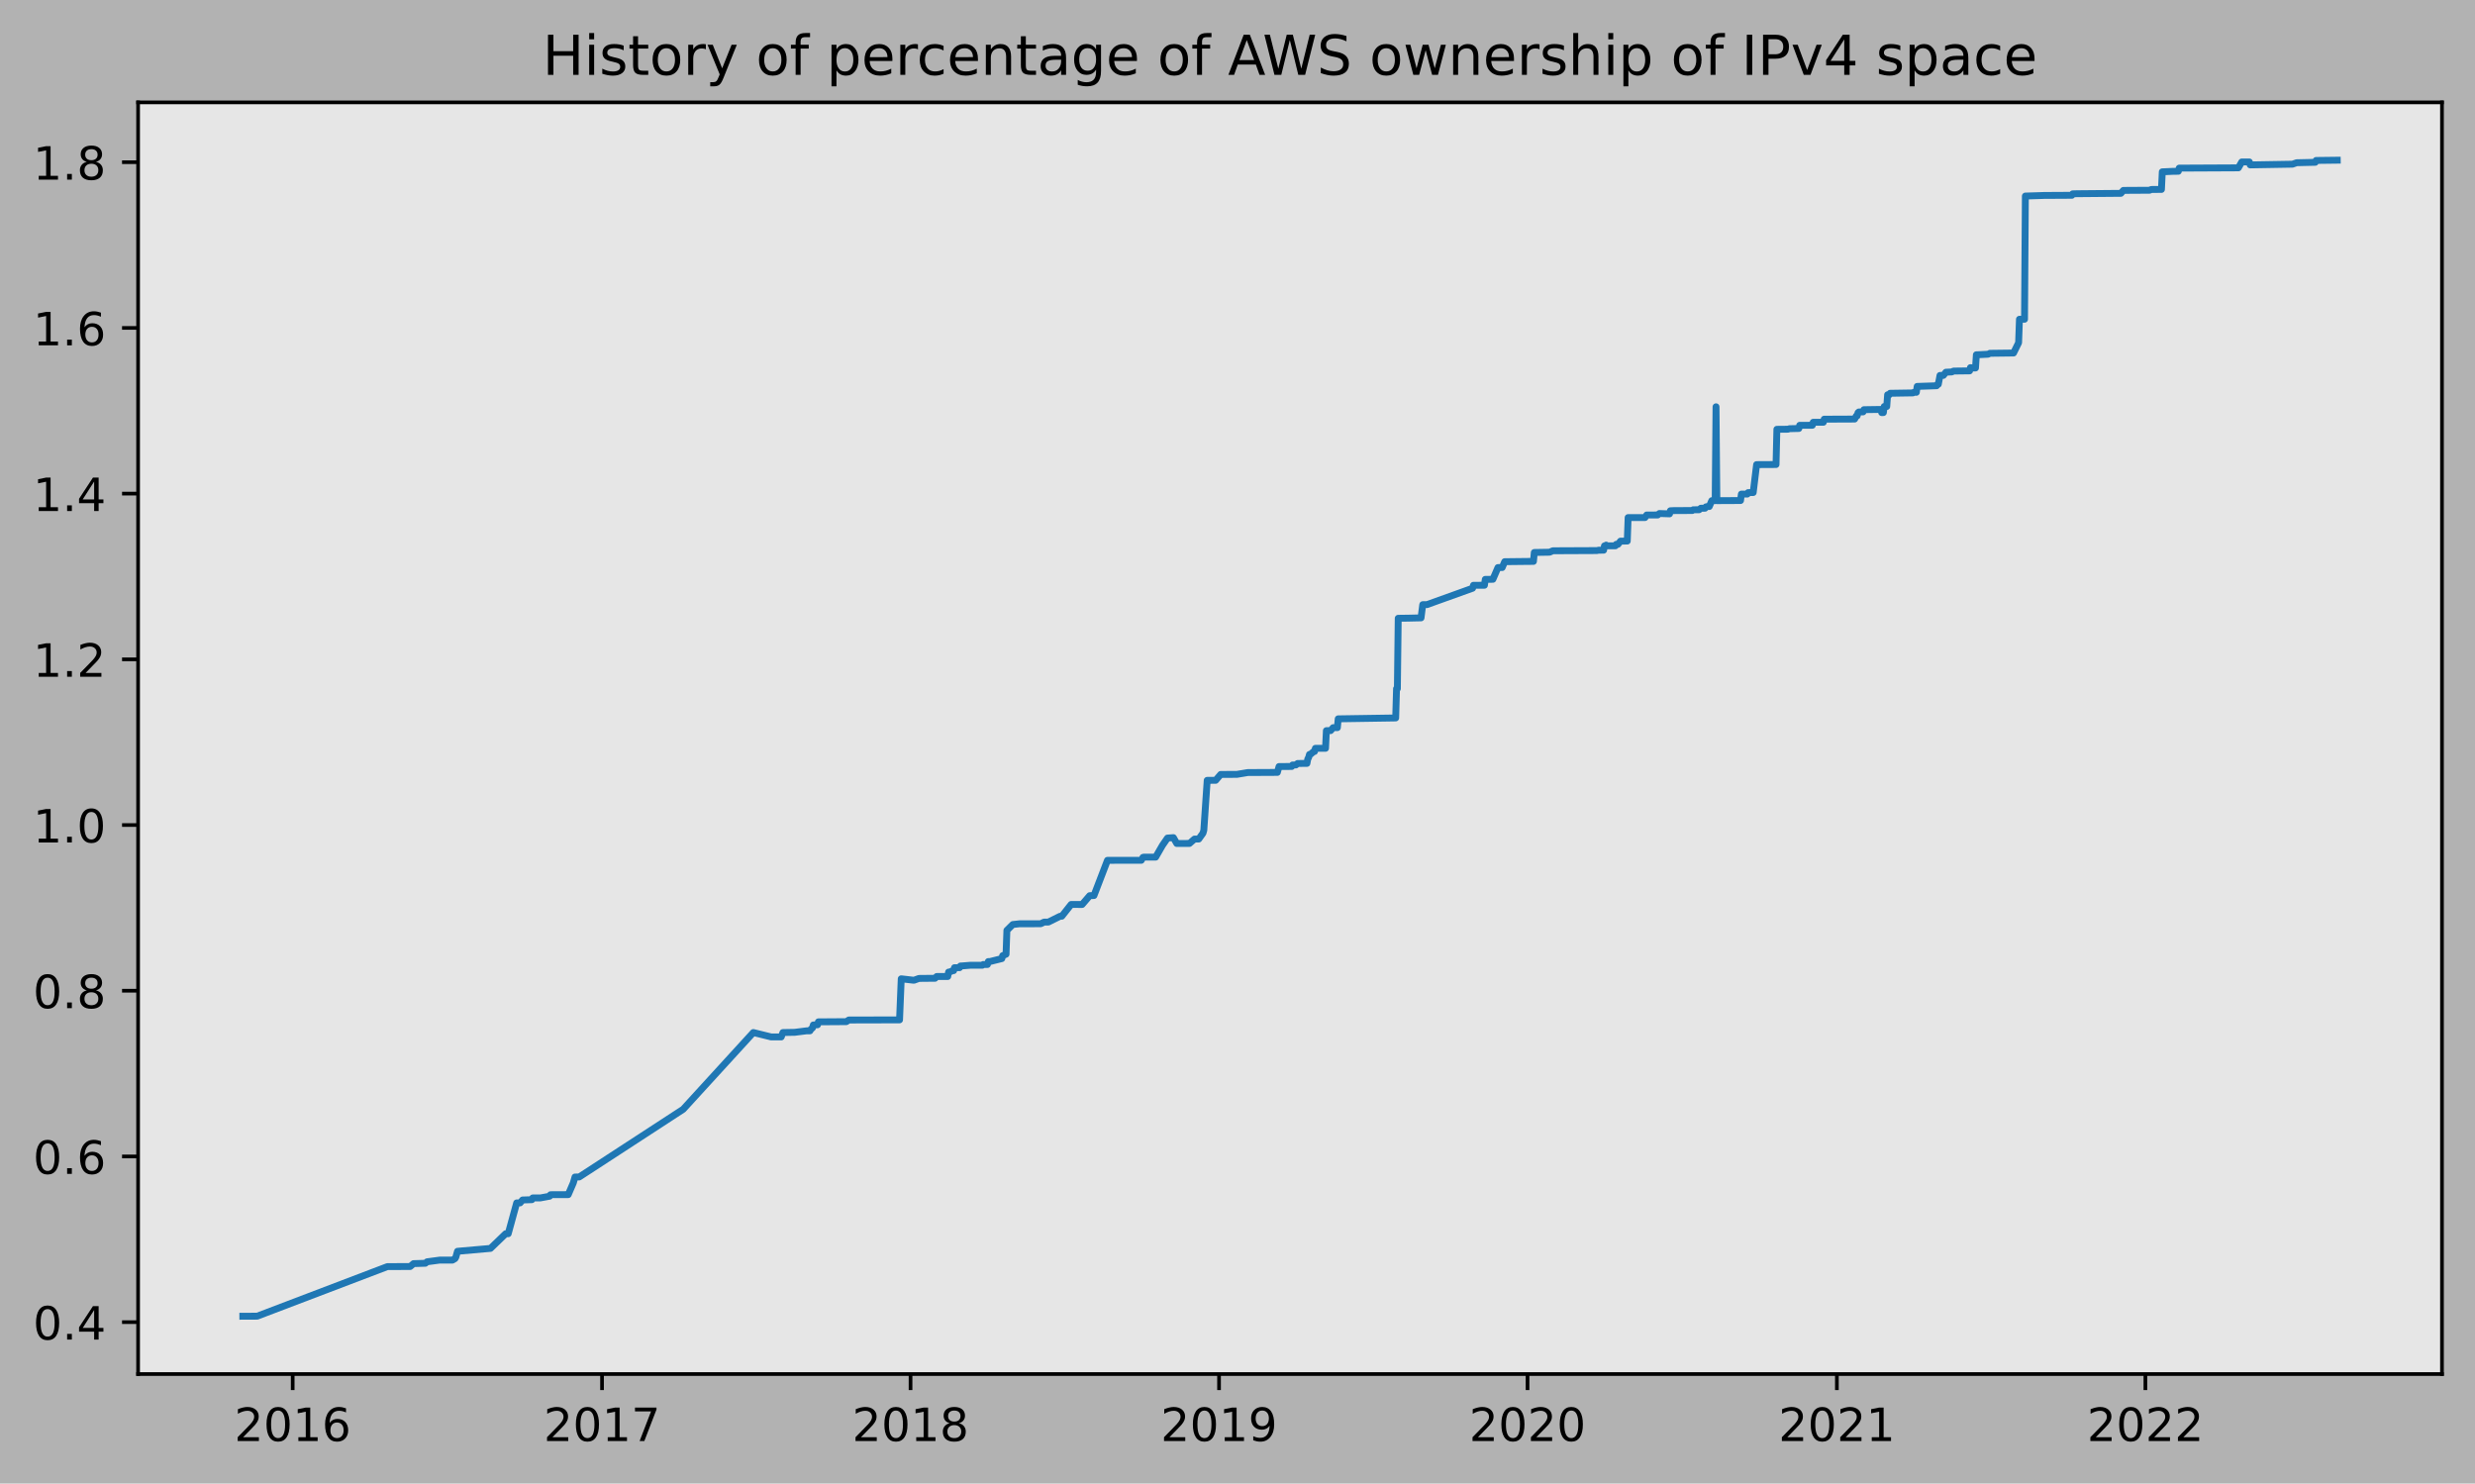
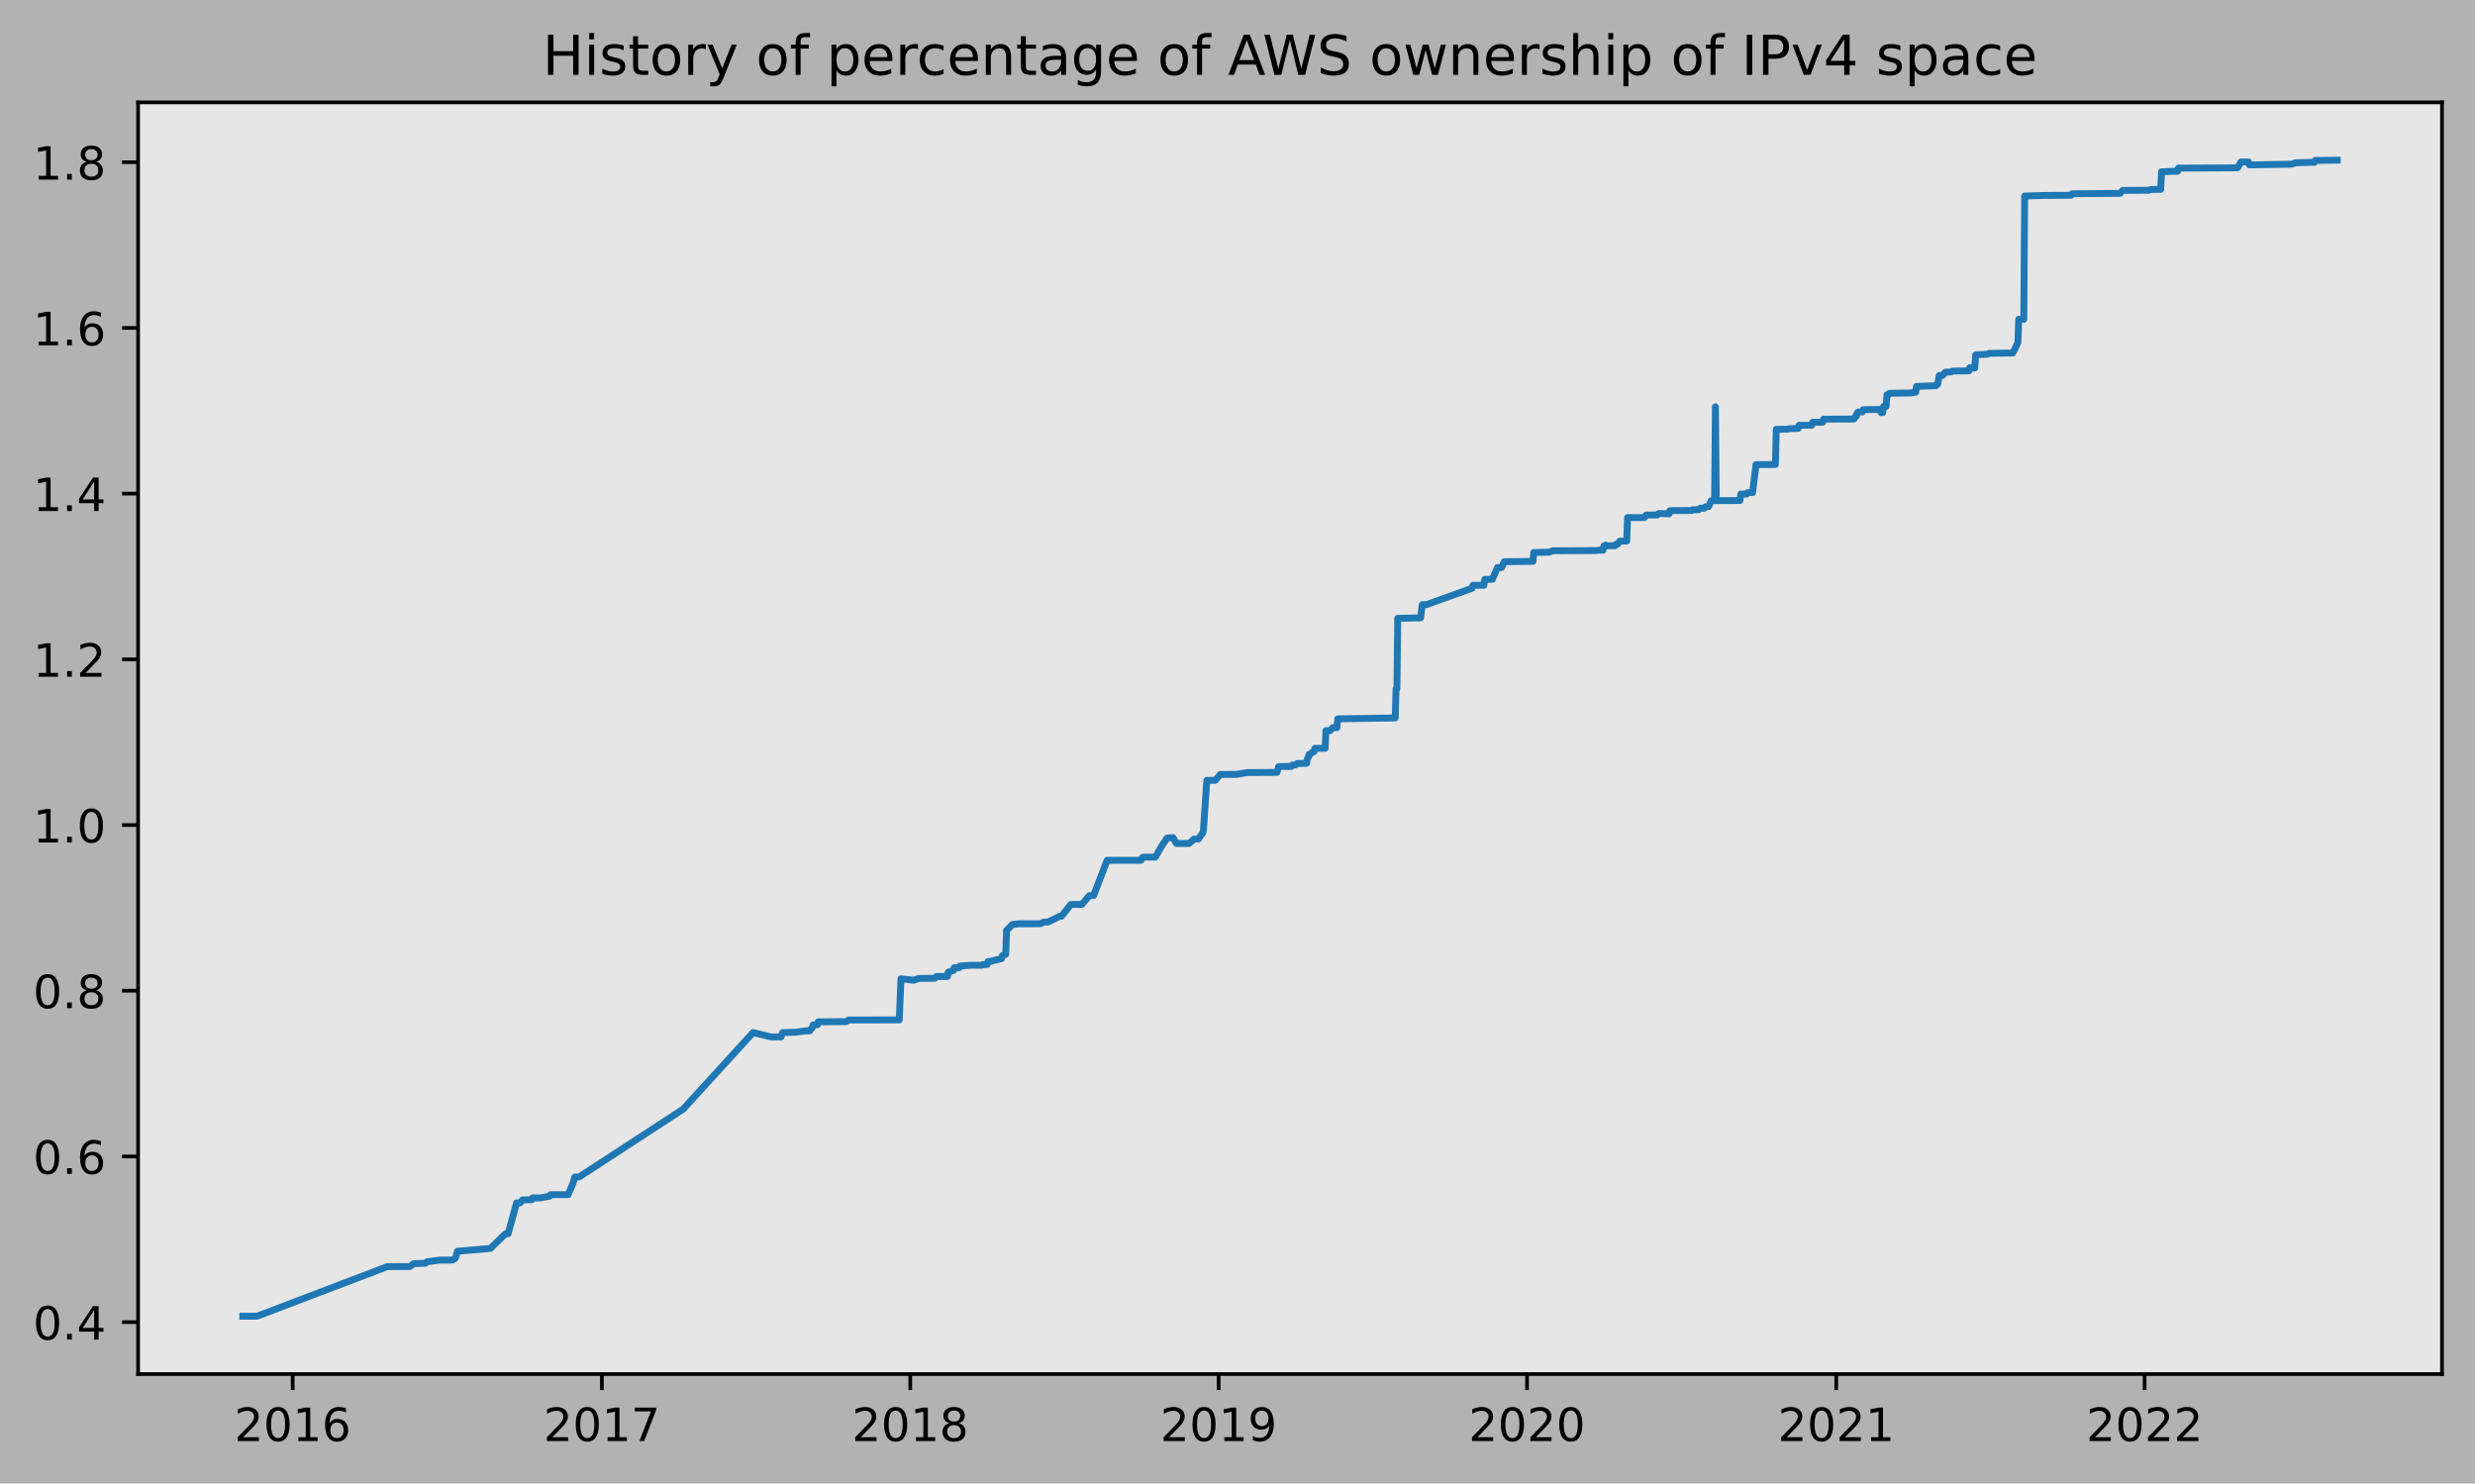
<svg xmlns="http://www.w3.org/2000/svg" xmlns:xlink="http://www.w3.org/1999/xlink" width="539.503pt" height="323.396pt" viewBox="0 0 539.503 323.396" version="1.1">
  <defs>
    <style type="text/css">*{stroke-linejoin: round; stroke-linecap: butt}</style>
  </defs>
  <g id="figure_1">
    <g id="patch_1">
      <path d="M 0 323.396  L 539.503 323.396  L 539.503 0  L 0 0  z " style="fill: #b2b2b2" />
    </g>
    <g id="axes_1">
      <g id="patch_2">
        <path d="M 30.103 299.518  L 532.303 299.518  L 532.303 22.318  L 30.103 22.318  z " style="fill: #e6e6e6" />
      </g>
      <g id="matplotlib.axis_1">
        <g id="xtick_1">
          <g id="line2d_1">
            <defs>
-               <path id="m030b98f535" d="M 0 0  L 0 3.5  " style="stroke: #000000; stroke-width: 0.8" />
+               <path id="m2a146da09b" d="M 0 0  L 0 3.5  " style="stroke: #000000; stroke-width: 0.8" />
            </defs>
            <g>
-               <use xlink:href="#m030b98f535" x="63.801" y="299.518" style="stroke: #000000; stroke-width: 0.8" />
+               <use xlink:href="#m2a146da09b" x="63.796" y="299.518" style="stroke: #000000; stroke-width: 0.8" />
            </g>
          </g>
          <g id="text_1">
-             <g transform="translate(51.07553 314.1166)scale(0.1 -0.1)">
+             <g transform="translate(51.07114 314.1166)scale(0.1 -0.1)">
              <defs>
                <path id="DejaVuSans-32" d="M 1228 531  L 3431 531  L 3431 0  L 469 0  L 469 531  Q 828 903 1448 1529  Q 2069 2156 2228 2338  Q 2531 2678 2651 2914  Q 2772 3150 2772 3378  Q 2772 3750 2511 3984  Q 2250 4219 1831 4219  Q 1534 4219 1204 4116  Q 875 4013 500 3803  L 500 4441  Q 881 4594 1212 4672  Q 1544 4750 1819 4750  Q 2544 4750 2975 4387  Q 3406 4025 3406 3419  Q 3406 3131 3298 2873  Q 3191 2616 2906 2266  Q 2828 2175 2409 1742  Q 1991 1309 1228 531  z " transform="scale(0.015625)" />
                <path id="DejaVuSans-30" d="M 2034 4250  Q 1547 4250 1301 3770  Q 1056 3291 1056 2328  Q 1056 1369 1301 889  Q 1547 409 2034 409  Q 2525 409 2770 889  Q 3016 1369 3016 2328  Q 3016 3291 2770 3770  Q 2525 4250 2034 4250  z M 2034 4750  Q 2819 4750 3233 4129  Q 3647 3509 3647 2328  Q 3647 1150 3233 529  Q 2819 -91 2034 -91  Q 1250 -91 836 529  Q 422 1150 422 2328  Q 422 3509 836 4129  Q 1250 4750 2034 4750  z " transform="scale(0.015625)" />
                <path id="DejaVuSans-31" d="M 794 531  L 1825 531  L 1825 4091  L 703 3866  L 703 4441  L 1819 4666  L 2450 4666  L 2450 531  L 3481 531  L 3481 0  L 794 0  L 794 531  z " transform="scale(0.015625)" />
                <path id="DejaVuSans-36" d="M 2113 2584  Q 1688 2584 1439 2293  Q 1191 2003 1191 1497  Q 1191 994 1439 701  Q 1688 409 2113 409  Q 2538 409 2786 701  Q 3034 994 3034 1497  Q 3034 2003 2786 2293  Q 2538 2584 2113 2584  z M 3366 4563  L 3366 3988  Q 3128 4100 2886 4159  Q 2644 4219 2406 4219  Q 1781 4219 1451 3797  Q 1122 3375 1075 2522  Q 1259 2794 1537 2939  Q 1816 3084 2150 3084  Q 2853 3084 3261 2657  Q 3669 2231 3669 1497  Q 3669 778 3244 343  Q 2819 -91 2113 -91  Q 1303 -91 875 529  Q 447 1150 447 2328  Q 447 3434 972 4092  Q 1497 4750 2381 4750  Q 2619 4750 2861 4703  Q 3103 4656 3366 4563  z " transform="scale(0.015625)" />
              </defs>
              <use xlink:href="#DejaVuSans-32" />
              <use xlink:href="#DejaVuSans-30" x="63.623" />
              <use xlink:href="#DejaVuSans-31" x="127.246" />
              <use xlink:href="#DejaVuSans-36" x="190.869" />
            </g>
          </g>
        </g>
        <g id="xtick_2">
          <g id="line2d_2">
            <g>
-               <use xlink:href="#m030b98f535" x="131.232" y="299.518" style="stroke: #000000; stroke-width: 0.8" />
+               <use xlink:href="#m2a146da09b" x="131.201" y="299.518" style="stroke: #000000; stroke-width: 0.8" />
            </g>
          </g>
          <g id="text_2">
-             <g transform="translate(118.5072 314.1166)scale(0.1 -0.1)">
+             <g transform="translate(118.4756 314.1166)scale(0.1 -0.1)">
              <defs>
                <path id="DejaVuSans-37" d="M 525 4666  L 3525 4666  L 3525 4397  L 1831 0  L 1172 0  L 2766 4134  L 525 4134  L 525 4666  z " transform="scale(0.015625)" />
              </defs>
              <use xlink:href="#DejaVuSans-32" />
              <use xlink:href="#DejaVuSans-30" x="63.623" />
              <use xlink:href="#DejaVuSans-31" x="127.246" />
              <use xlink:href="#DejaVuSans-37" x="190.869" />
            </g>
          </g>
        </g>
        <g id="xtick_3">
          <g id="line2d_3">
            <g>
-               <use xlink:href="#m030b98f535" x="198.48" y="299.518" style="stroke: #000000; stroke-width: 0.8" />
+               <use xlink:href="#m2a146da09b" x="198.421" y="299.518" style="stroke: #000000; stroke-width: 0.8" />
            </g>
          </g>
          <g id="text_3">
-             <g transform="translate(185.7546 314.1166)scale(0.1 -0.1)">
+             <g transform="translate(185.6959 314.1166)scale(0.1 -0.1)">
              <defs>
                <path id="DejaVuSans-38" d="M 2034 2216  Q 1584 2216 1326 1975  Q 1069 1734 1069 1313  Q 1069 891 1326 650  Q 1584 409 2034 409  Q 2484 409 2743 651  Q 3003 894 3003 1313  Q 3003 1734 2745 1975  Q 2488 2216 2034 2216  z M 1403 2484  Q 997 2584 770 2862  Q 544 3141 544 3541  Q 544 4100 942 4425  Q 1341 4750 2034 4750  Q 2731 4750 3128 4425  Q 3525 4100 3525 3541  Q 3525 3141 3298 2862  Q 3072 2584 2669 2484  Q 3125 2378 3379 2068  Q 3634 1759 3634 1313  Q 3634 634 3220 271  Q 2806 -91 2034 -91  Q 1263 -91 848 271  Q 434 634 434 1313  Q 434 1759 690 2068  Q 947 2378 1403 2484  z M 1172 3481  Q 1172 3119 1398 2916  Q 1625 2713 2034 2713  Q 2441 2713 2670 2916  Q 2900 3119 2900 3481  Q 2900 3844 2670 4047  Q 2441 4250 2034 4250  Q 1625 4250 1398 4047  Q 1172 3844 1172 3481  z " transform="scale(0.015625)" />
              </defs>
              <use xlink:href="#DejaVuSans-32" />
              <use xlink:href="#DejaVuSans-30" x="63.623" />
              <use xlink:href="#DejaVuSans-31" x="127.246" />
              <use xlink:href="#DejaVuSans-38" x="190.869" />
            </g>
          </g>
        </g>
        <g id="xtick_4">
          <g id="line2d_4">
            <g>
-               <use xlink:href="#m030b98f535" x="265.727" y="299.518" style="stroke: #000000; stroke-width: 0.8" />
+               <use xlink:href="#m2a146da09b" x="265.641" y="299.518" style="stroke: #000000; stroke-width: 0.8" />
            </g>
          </g>
          <g id="text_4">
-             <g transform="translate(253.002 314.1166)scale(0.1 -0.1)">
+             <g transform="translate(252.9162 314.1166)scale(0.1 -0.1)">
              <defs>
                <path id="DejaVuSans-39" d="M 703 97  L 703 672  Q 941 559 1184 500  Q 1428 441 1663 441  Q 2288 441 2617 861  Q 2947 1281 2994 2138  Q 2813 1869 2534 1725  Q 2256 1581 1919 1581  Q 1219 1581 811 2004  Q 403 2428 403 3163  Q 403 3881 828 4315  Q 1253 4750 1959 4750  Q 2769 4750 3195 4129  Q 3622 3509 3622 2328  Q 3622 1225 3098 567  Q 2575 -91 1691 -91  Q 1453 -91 1209 -44  Q 966 3 703 97  z M 1959 2075  Q 2384 2075 2632 2365  Q 2881 2656 2881 3163  Q 2881 3666 2632 3958  Q 2384 4250 1959 4250  Q 1534 4250 1286 3958  Q 1038 3666 1038 3163  Q 1038 2656 1286 2365  Q 1534 2075 1959 2075  z " transform="scale(0.015625)" />
              </defs>
              <use xlink:href="#DejaVuSans-32" />
              <use xlink:href="#DejaVuSans-30" x="63.623" />
              <use xlink:href="#DejaVuSans-31" x="127.246" />
              <use xlink:href="#DejaVuSans-39" x="190.869" />
            </g>
          </g>
        </g>
        <g id="xtick_5">
          <g id="line2d_5">
            <g>
-               <use xlink:href="#m030b98f535" x="332.974" y="299.518" style="stroke: #000000; stroke-width: 0.8" />
+               <use xlink:href="#m2a146da09b" x="332.861" y="299.518" style="stroke: #000000; stroke-width: 0.8" />
            </g>
          </g>
          <g id="text_5">
-             <g transform="translate(320.2494 314.1166)scale(0.1 -0.1)">
+             <g transform="translate(320.1365 314.1166)scale(0.1 -0.1)">
              <use xlink:href="#DejaVuSans-32" />
              <use xlink:href="#DejaVuSans-30" x="63.623" />
              <use xlink:href="#DejaVuSans-32" x="127.246" />
              <use xlink:href="#DejaVuSans-30" x="190.869" />
            </g>
          </g>
        </g>
        <g id="xtick_6">
          <g id="line2d_6">
            <g>
-               <use xlink:href="#m030b98f535" x="400.406" y="299.518" style="stroke: #000000; stroke-width: 0.8" />
+               <use xlink:href="#m2a146da09b" x="400.266" y="299.518" style="stroke: #000000; stroke-width: 0.8" />
            </g>
          </g>
          <g id="text_6">
-             <g transform="translate(387.6811 314.1166)scale(0.1 -0.1)">
+             <g transform="translate(387.5409 314.1166)scale(0.1 -0.1)">
              <use xlink:href="#DejaVuSans-32" />
              <use xlink:href="#DejaVuSans-30" x="63.623" />
              <use xlink:href="#DejaVuSans-32" x="127.246" />
              <use xlink:href="#DejaVuSans-31" x="190.869" />
            </g>
          </g>
        </g>
        <g id="xtick_7">
          <g id="line2d_7">
            <g>
-               <use xlink:href="#m030b98f535" x="467.653" y="299.518" style="stroke: #000000; stroke-width: 0.8" />
+               <use xlink:href="#m2a146da09b" x="467.486" y="299.518" style="stroke: #000000; stroke-width: 0.8" />
            </g>
          </g>
          <g id="text_7">
-             <g transform="translate(454.9285 314.1166)scale(0.1 -0.1)">
+             <g transform="translate(454.7612 314.1166)scale(0.1 -0.1)">
              <use xlink:href="#DejaVuSans-32" />
              <use xlink:href="#DejaVuSans-30" x="63.623" />
              <use xlink:href="#DejaVuSans-32" x="127.246" />
              <use xlink:href="#DejaVuSans-32" x="190.869" />
            </g>
          </g>
        </g>
      </g>
      <g id="matplotlib.axis_2">
        <g id="ytick_1">
          <g id="line2d_8">
            <defs>
-               <path id="m14d15de5d0" d="M 0 0  L -3.5 0  " style="stroke: #000000; stroke-width: 0.8" />
+               <path id="m0b39b0613c" d="M 0 0  L -3.5 0  " style="stroke: #000000; stroke-width: 0.8" />
            </defs>
            <g>
-               <use xlink:href="#m14d15de5d0" x="30.103" y="288.204" style="stroke: #000000; stroke-width: 0.8" />
+               <use xlink:href="#m0b39b0613c" x="30.103" y="288.204" style="stroke: #000000; stroke-width: 0.8" />
            </g>
          </g>
          <g id="text_8">
            <g transform="translate(7.2 292.0028)scale(0.1 -0.1)">
              <defs>
                <path id="DejaVuSans-2e" d="M 684 794  L 1344 794  L 1344 0  L 684 0  L 684 794  z " transform="scale(0.015625)" />
                <path id="DejaVuSans-34" d="M 2419 4116  L 825 1625  L 2419 1625  L 2419 4116  z M 2253 4666  L 3047 4666  L 3047 1625  L 3713 1625  L 3713 1100  L 3047 1100  L 3047 0  L 2419 0  L 2419 1100  L 313 1100  L 313 1709  L 2253 4666  z " transform="scale(0.015625)" />
              </defs>
              <use xlink:href="#DejaVuSans-30" />
              <use xlink:href="#DejaVuSans-2e" x="63.623" />
              <use xlink:href="#DejaVuSans-34" x="95.41" />
            </g>
          </g>
        </g>
        <g id="ytick_2">
          <g id="line2d_9">
            <g>
-               <use xlink:href="#m14d15de5d0" x="30.103" y="252.083" style="stroke: #000000; stroke-width: 0.8" />
+               <use xlink:href="#m0b39b0613c" x="30.103" y="252.083" style="stroke: #000000; stroke-width: 0.8" />
            </g>
          </g>
          <g id="text_9">
            <g transform="translate(7.2 255.8819)scale(0.1 -0.1)">
              <use xlink:href="#DejaVuSans-30" />
              <use xlink:href="#DejaVuSans-2e" x="63.623" />
              <use xlink:href="#DejaVuSans-36" x="95.41" />
            </g>
          </g>
        </g>
        <g id="ytick_3">
          <g id="line2d_10">
            <g>
-               <use xlink:href="#m14d15de5d0" x="30.103" y="215.962" style="stroke: #000000; stroke-width: 0.8" />
+               <use xlink:href="#m0b39b0613c" x="30.103" y="215.962" style="stroke: #000000; stroke-width: 0.8" />
            </g>
          </g>
          <g id="text_10">
            <g transform="translate(7.2 219.7609)scale(0.1 -0.1)">
              <use xlink:href="#DejaVuSans-30" />
              <use xlink:href="#DejaVuSans-2e" x="63.623" />
              <use xlink:href="#DejaVuSans-38" x="95.41" />
            </g>
          </g>
        </g>
        <g id="ytick_4">
          <g id="line2d_11">
            <g>
-               <use xlink:href="#m14d15de5d0" x="30.103" y="179.841" style="stroke: #000000; stroke-width: 0.8" />
+               <use xlink:href="#m0b39b0613c" x="30.103" y="179.841" style="stroke: #000000; stroke-width: 0.8" />
            </g>
          </g>
          <g id="text_11">
            <g transform="translate(7.2 183.64)scale(0.1 -0.1)">
              <use xlink:href="#DejaVuSans-31" />
              <use xlink:href="#DejaVuSans-2e" x="63.623" />
              <use xlink:href="#DejaVuSans-30" x="95.41" />
            </g>
          </g>
        </g>
        <g id="ytick_5">
          <g id="line2d_12">
            <g>
-               <use xlink:href="#m14d15de5d0" x="30.103" y="143.72" style="stroke: #000000; stroke-width: 0.8" />
+               <use xlink:href="#m0b39b0613c" x="30.103" y="143.72" style="stroke: #000000; stroke-width: 0.8" />
            </g>
          </g>
          <g id="text_12">
            <g transform="translate(7.2 147.519)scale(0.1 -0.1)">
              <use xlink:href="#DejaVuSans-31" />
              <use xlink:href="#DejaVuSans-2e" x="63.623" />
              <use xlink:href="#DejaVuSans-32" x="95.41" />
            </g>
          </g>
        </g>
        <g id="ytick_6">
          <g id="line2d_13">
            <g>
-               <use xlink:href="#m14d15de5d0" x="30.103" y="107.599" style="stroke: #000000; stroke-width: 0.8" />
+               <use xlink:href="#m0b39b0613c" x="30.103" y="107.599" style="stroke: #000000; stroke-width: 0.8" />
            </g>
          </g>
          <g id="text_13">
            <g transform="translate(7.2 111.3981)scale(0.1 -0.1)">
              <use xlink:href="#DejaVuSans-31" />
              <use xlink:href="#DejaVuSans-2e" x="63.623" />
              <use xlink:href="#DejaVuSans-34" x="95.41" />
            </g>
          </g>
        </g>
        <g id="ytick_7">
          <g id="line2d_14">
            <g>
-               <use xlink:href="#m14d15de5d0" x="30.103" y="71.478" style="stroke: #000000; stroke-width: 0.8" />
+               <use xlink:href="#m0b39b0613c" x="30.103" y="71.478" style="stroke: #000000; stroke-width: 0.8" />
            </g>
          </g>
          <g id="text_14">
            <g transform="translate(7.2 75.27717)scale(0.1 -0.1)">
              <use xlink:href="#DejaVuSans-31" />
              <use xlink:href="#DejaVuSans-2e" x="63.623" />
              <use xlink:href="#DejaVuSans-36" x="95.41" />
            </g>
          </g>
        </g>
        <g id="ytick_8">
          <g id="line2d_15">
            <g>
-               <use xlink:href="#m14d15de5d0" x="30.103" y="35.357" style="stroke: #000000; stroke-width: 0.8" />
+               <use xlink:href="#m0b39b0613c" x="30.103" y="35.357" style="stroke: #000000; stroke-width: 0.8" />
            </g>
          </g>
          <g id="text_15">
            <g transform="translate(7.2 39.15623)scale(0.1 -0.1)">
              <use xlink:href="#DejaVuSans-31" />
              <use xlink:href="#DejaVuSans-2e" x="63.623" />
              <use xlink:href="#DejaVuSans-38" x="95.41" />
            </g>
          </g>
        </g>
      </g>
      <g id="line2d_16">
-         <path d="M 52.93 286.918  L 56.062 286.904  L 84.435 276.101  L 89.41 276.077  L 90.147 275.448  L 92.726 275.368  L 93.095 275.049  L 95.858 274.678  L 98.622 274.681  L 99.175 274.361  L 99.359 274.041  L 99.727 272.758  L 106.913 272.129  L 110.229 268.931  L 110.782 268.928  L 112.624 262.214  L 113.361 262.214  L 113.914 261.575  L 115.94 261.511  L 116.125 261.129  L 117.783 261.129  L 119.809 260.753  L 119.994 260.433  L 120.362 260.418  L 123.863 260.407  L 124.968 257.85  L 125.337 256.571  L 126.258 256.561  L 148.919 241.803  L 164.211 225.072  L 168.08 226.028  L 170.291 226.035  L 170.659 225.076  L 173.239 225.028  L 175.818 224.701  L 176.555 224.701  L 176.739 224.382  L 177.108 224.062  L 177.292 223.423  L 178.213 223.383  L 178.397 222.743  L 184.477 222.702  L 185.03 222.342  L 196.084 222.313  L 196.453 213.361  L 199.217 213.681  L 200.322 213.28  L 203.823 213.245  L 204.191 212.86  L 206.586 212.861  L 206.77 211.902  L 206.955 211.9  L 207.692 211.578  L 207.876 211.577  L 208.06 210.938  L 209.165 210.937  L 209.35 210.571  L 209.534 210.569  L 211.561 210.405  L 214.14 210.404  L 214.324 210.244  L 215.245 210.243  L 215.43 209.604  L 215.798 209.599  L 218.377 208.959  L 218.562 208.319  L 219.299 208  L 219.483 202.805  L 220.773 201.526  L 222.246 201.366  L 226.852 201.36  L 227.589 201  L 228.511 201  L 231.09 199.721  L 231.458 199.717  L 233.485 197.159  L 235.88 197.162  L 237.538 195.239  L 238.46 195.213  L 241.407 187.537  L 248.777 187.533  L 249.145 186.894  L 249.33 186.844  L 251.909 186.84  L 253.383 184.282  L 254.488 182.684  L 255.778 182.588  L 256.515 183.866  L 259.279 183.855  L 260.384 182.896  L 261.305 182.895  L 262.226 181.616  L 262.411 180.972  L 263.148 170.102  L 264.99 170.097  L 266.095 168.813  L 269.596 168.802  L 271.991 168.402  L 278.44 168.37  L 278.808 167.09  L 281.572 167.076  L 281.756 166.756  L 282.493 166.745  L 282.861 166.425  L 284.888 166.407  L 285.072 165.448  L 285.256 165.129  L 285.441 164.454  L 285.625 164.453  L 286.362 163.814  L 286.546 163.813  L 286.73 163.121  L 288.941 163.117  L 289.125 159.266  L 290.047 159.259  L 290.599 158.619  L 291.521 158.613  L 291.705 156.693  L 304.233 156.5  L 304.417 150.121  L 304.602 150.121  L 304.786 134.775  L 306.997 134.746  L 309.76 134.681  L 310.129 131.804  L 311.05 131.798  L 320.999 128.221  L 321.183 127.582  L 323.578 127.572  L 323.762 126.293  L 325.421 126.275  L 326.526 123.718  L 327.447 123.716  L 328 122.438  L 333.159 122.381  L 334.264 122.376  L 334.448 120.429  L 337.765 120.374  L 338.502 120.059  L 348.082 120.016  L 348.451 119.936  L 349.556 119.931  L 349.74 118.992  L 349.924 118.992  L 350.109 118.825  L 350.293 118.982  L 352.135 118.97  L 352.32 118.651  L 352.688 118.65  L 353.241 117.959  L 354.715 117.942  L 354.899 112.825  L 358.584 112.816  L 358.952 112.257  L 361.347 112.254  L 361.716 111.934  L 363.927 112.01  L 364.111 111.335  L 364.848 111.302  L 368.901 111.28  L 369.085 111.12  L 370.375 111.115  L 370.744 110.786  L 371.665 110.783  L 371.849 110.493  L 372.217 110.413  L 372.586 110.413  L 373.139 109.134  L 373.876 109.134  L 374.06 88.672  L 374.244 109.133  L 379.403 109.108  L 379.587 107.702  L 380.877 107.702  L 381.061 107.381  L 382.166 107.363  L 382.903 101.279  L 387.141 101.256  L 387.325 93.583  L 389.72 93.561  L 390.089 93.448  L 392.115 93.401  L 392.3 92.712  L 395.063 92.699  L 395.247 92.049  L 397.458 92.045  L 397.642 91.373  L 404.275 91.344  L 404.644 90.659  L 404.828 90.659  L 405.012 89.964  L 405.196 89.801  L 406.117 89.783  L 406.302 89.303  L 409.987 89.249  L 410.171 89.938  L 410.539 89.936  L 410.723 88.61  L 411.276 88.61  L 411.46 86.052  L 411.829 86.05  L 412.013 85.726  L 416.988 85.647  L 417.172 85.519  L 417.725 85.519  L 417.909 84.229  L 422.146 84.087  L 422.331 83.767  L 422.515 83.765  L 422.883 81.837  L 423.62 81.828  L 424.173 81.138  L 425.463 81.076  L 425.831 80.886  L 429.332 80.844  L 429.516 80.14  L 430.069 80.218  L 430.621 80.212  L 430.806 77.334  L 431.358 77.316  L 433.385 77.214  L 433.753 77.014  L 438.912 76.95  L 440.018 74.707  L 440.202 69.592  L 441.307 69.591  L 441.491 42.735  L 444.808 42.632  L 445.545 42.604  L 450.703 42.574  L 451.625 42.573  L 451.809 42.253  L 452.73 42.227  L 461.942 42.147  L 462.311 42.144  L 462.863 41.505  L 468.575 41.47  L 468.943 41.3  L 471.154 41.292  L 471.338 37.455  L 473.733 37.346  L 474.839 37.335  L 475.023 36.649  L 487.92 36.587  L 488.657 35.307  L 490.315 35.306  L 490.499 35.945  L 499.711 35.79  L 500.632 35.473  L 504.686 35.38  L 504.87 34.977  L 509.476 34.921  L 509.476 34.921  " clip-path="url(#pdc885b86e1)" style="fill: none; stroke: #1f77b4; stroke-width: 1.5; stroke-linecap: square" />
+         <path d="M 52.93 286.918  L 56.061 286.904  L 84.423 276.101  L 89.395 276.077  L 90.132 275.448  L 92.71 275.368  L 93.078 275.049  L 95.841 274.678  L 98.603 274.681  L 99.156 274.361  L 99.34 274.041  L 99.708 272.758  L 106.891 272.129  L 110.206 268.931  L 110.758 268.928  L 112.6 262.214  L 113.337 262.214  L 113.889 261.575  L 115.915 261.511  L 116.099 261.129  L 117.757 261.129  L 119.782 260.753  L 119.967 260.433  L 120.335 260.418  L 123.834 260.407  L 124.939 257.85  L 125.307 256.571  L 126.228 256.561  L 148.88 241.803  L 164.166 225.072  L 168.034 226.028  L 170.244 226.035  L 170.612 225.076  L 173.19 225.028  L 175.769 224.701  L 176.505 224.701  L 176.689 224.382  L 177.058 224.062  L 177.242 223.423  L 178.163 223.383  L 178.347 222.743  L 184.424 222.702  L 184.977 222.342  L 196.027 222.313  L 196.395 213.361  L 199.158 213.681  L 200.263 213.28  L 203.762 213.245  L 204.13 212.86  L 206.524 212.861  L 206.708 211.902  L 206.892 211.9  L 207.629 211.578  L 207.813 211.577  L 207.997 210.938  L 209.102 210.937  L 209.287 210.571  L 209.471 210.569  L 211.497 210.405  L 214.075 210.404  L 214.259 210.244  L 215.18 210.243  L 215.364 209.604  L 215.732 209.599  L 218.311 208.959  L 218.495 208.319  L 219.232 208  L 219.416 202.805  L 220.705 201.526  L 222.178 201.366  L 226.782 201.36  L 227.519 201  L 228.44 201  L 231.018 199.721  L 231.386 199.717  L 233.412 197.159  L 235.806 197.162  L 237.464 195.239  L 238.385 195.213  L 241.331 187.537  L 248.698 187.533  L 249.066 186.894  L 249.25 186.844  L 251.829 186.84  L 253.302 184.282  L 254.407 182.684  L 255.696 182.588  L 256.433 183.866  L 259.195 183.855  L 260.3 182.896  L 261.221 182.895  L 262.142 181.616  L 262.326 180.972  L 263.063 170.102  L 264.905 170.097  L 266.009 168.813  L 269.509 168.802  L 271.903 168.402  L 278.349 168.37  L 278.717 167.09  L 281.479 167.076  L 281.664 166.756  L 282.4 166.745  L 282.769 166.425  L 284.794 166.407  L 284.979 165.448  L 285.163 165.129  L 285.347 164.454  L 285.531 164.453  L 286.268 163.814  L 286.452 163.813  L 286.636 163.121  L 288.846 163.117  L 289.03 159.266  L 289.951 159.259  L 290.503 158.619  L 291.424 158.613  L 291.608 156.693  L 304.132 156.5  L 304.316 150.121  L 304.5 150.121  L 304.684 134.775  L 306.894 134.746  L 309.657 134.681  L 310.025 131.804  L 310.946 131.798  L 320.891 128.221  L 321.075 127.582  L 323.469 127.572  L 323.653 126.293  L 325.311 126.275  L 326.416 123.718  L 327.337 123.716  L 327.889 122.438  L 333.046 122.381  L 334.151 122.376  L 334.335 120.429  L 337.65 120.374  L 338.386 120.059  L 347.963 120.016  L 348.331 119.936  L 349.436 119.931  L 349.62 118.992  L 349.805 118.992  L 349.989 118.825  L 350.173 118.982  L 352.015 118.97  L 352.199 118.651  L 352.567 118.65  L 353.12 117.959  L 354.593 117.942  L 354.777 112.825  L 358.46 112.816  L 358.829 112.257  L 361.223 112.254  L 361.591 111.934  L 363.801 112.01  L 363.985 111.335  L 364.722 111.302  L 368.774 111.28  L 368.958 111.12  L 370.247 111.115  L 370.615 110.786  L 371.536 110.783  L 371.72 110.493  L 372.089 110.413  L 372.457 110.413  L 373.009 109.134  L 373.746 109.134  L 373.93 88.672  L 374.114 109.133  L 379.271 109.108  L 379.455 107.702  L 380.744 107.702  L 380.929 107.381  L 382.034 107.363  L 382.77 101.279  L 387.006 101.256  L 387.19 93.583  L 389.584 93.561  L 389.953 93.448  L 391.978 93.401  L 392.163 92.712  L 394.925 92.699  L 395.109 92.049  L 397.319 92.045  L 397.503 91.373  L 404.133 91.344  L 404.502 90.659  L 404.686 90.659  L 404.87 89.964  L 405.054 89.801  L 405.975 89.783  L 406.159 89.303  L 409.842 89.249  L 410.027 89.938  L 410.395 89.936  L 410.579 88.61  L 411.132 88.61  L 411.316 86.052  L 411.684 86.05  L 411.868 85.726  L 416.841 85.647  L 417.025 85.519  L 417.577 85.519  L 417.762 84.229  L 421.997 84.087  L 422.182 83.767  L 422.366 83.765  L 422.734 81.837  L 423.471 81.828  L 424.023 81.138  L 425.312 81.076  L 425.681 80.886  L 429.18 80.844  L 429.364 80.14  L 429.916 80.218  L 430.469 80.212  L 430.653 77.334  L 431.206 77.316  L 433.231 77.214  L 433.6 77.014  L 438.756 76.95  L 439.861 74.707  L 440.046 69.592  L 441.151 69.591  L 441.335 42.735  L 444.65 42.632  L 445.386 42.604  L 450.543 42.574  L 451.464 42.573  L 451.648 42.253  L 452.569 42.227  L 461.777 42.147  L 462.145 42.144  L 462.698 41.505  L 468.407 41.47  L 468.775 41.3  L 470.985 41.292  L 471.169 37.455  L 473.564 37.346  L 474.669 37.335  L 474.853 36.649  L 487.744 36.587  L 488.481 35.307  L 490.139 35.306  L 490.323 35.945  L 499.531 35.79  L 500.452 35.473  L 504.503 35.38  L 504.688 34.977  L 509.476 34.921  L 509.476 34.921  " clip-path="url(#p98759307eb)" style="fill: none; stroke: #1f77b4; stroke-width: 1.5; stroke-linecap: square" />
      </g>
      <g id="patch_3">
        <path d="M 30.103 299.518  L 30.103 22.318  " style="fill: none; stroke: #000000; stroke-width: 0.8; stroke-linejoin: miter; stroke-linecap: square" />
      </g>
      <g id="patch_4">
        <path d="M 532.303 299.518  L 532.303 22.318  " style="fill: none; stroke: #000000; stroke-width: 0.8; stroke-linejoin: miter; stroke-linecap: square" />
      </g>
      <g id="patch_5">
        <path d="M 30.103 299.518  L 532.303 299.518  " style="fill: none; stroke: #000000; stroke-width: 0.8; stroke-linejoin: miter; stroke-linecap: square" />
      </g>
      <g id="patch_6">
        <path d="M 30.103 22.318  L 532.303 22.318  " style="fill: none; stroke: #000000; stroke-width: 0.8; stroke-linejoin: miter; stroke-linecap: square" />
      </g>
      <g id="text_16">
        <g transform="translate(118.2778 16.31812)scale(0.12 -0.12)">
          <defs>
            <path id="DejaVuSans-48" d="M 628 4666  L 1259 4666  L 1259 2753  L 3553 2753  L 3553 4666  L 4184 4666  L 4184 0  L 3553 0  L 3553 2222  L 1259 2222  L 1259 0  L 628 0  L 628 4666  z " transform="scale(0.015625)" />
            <path id="DejaVuSans-69" d="M 603 3500  L 1178 3500  L 1178 0  L 603 0  L 603 3500  z M 603 4863  L 1178 4863  L 1178 4134  L 603 4134  L 603 4863  z " transform="scale(0.015625)" />
            <path id="DejaVuSans-73" d="M 2834 3397  L 2834 2853  Q 2591 2978 2328 3040  Q 2066 3103 1784 3103  Q 1356 3103 1142 2972  Q 928 2841 928 2578  Q 928 2378 1081 2264  Q 1234 2150 1697 2047  L 1894 2003  Q 2506 1872 2764 1633  Q 3022 1394 3022 966  Q 3022 478 2636 193  Q 2250 -91 1575 -91  Q 1294 -91 989 -36  Q 684 19 347 128  L 347 722  Q 666 556 975 473  Q 1284 391 1588 391  Q 1994 391 2212 530  Q 2431 669 2431 922  Q 2431 1156 2273 1281  Q 2116 1406 1581 1522  L 1381 1569  Q 847 1681 609 1914  Q 372 2147 372 2553  Q 372 3047 722 3315  Q 1072 3584 1716 3584  Q 2034 3584 2315 3537  Q 2597 3491 2834 3397  z " transform="scale(0.015625)" />
            <path id="DejaVuSans-74" d="M 1172 4494  L 1172 3500  L 2356 3500  L 2356 3053  L 1172 3053  L 1172 1153  Q 1172 725 1289 603  Q 1406 481 1766 481  L 2356 481  L 2356 0  L 1766 0  Q 1100 0 847 248  Q 594 497 594 1153  L 594 3053  L 172 3053  L 172 3500  L 594 3500  L 594 4494  L 1172 4494  z " transform="scale(0.015625)" />
            <path id="DejaVuSans-6f" d="M 1959 3097  Q 1497 3097 1228 2736  Q 959 2375 959 1747  Q 959 1119 1226 758  Q 1494 397 1959 397  Q 2419 397 2687 759  Q 2956 1122 2956 1747  Q 2956 2369 2687 2733  Q 2419 3097 1959 3097  z M 1959 3584  Q 2709 3584 3137 3096  Q 3566 2609 3566 1747  Q 3566 888 3137 398  Q 2709 -91 1959 -91  Q 1206 -91 779 398  Q 353 888 353 1747  Q 353 2609 779 3096  Q 1206 3584 1959 3584  z " transform="scale(0.015625)" />
            <path id="DejaVuSans-72" d="M 2631 2963  Q 2534 3019 2420 3045  Q 2306 3072 2169 3072  Q 1681 3072 1420 2755  Q 1159 2438 1159 1844  L 1159 0  L 581 0  L 581 3500  L 1159 3500  L 1159 2956  Q 1341 3275 1631 3429  Q 1922 3584 2338 3584  Q 2397 3584 2469 3576  Q 2541 3569 2628 3553  L 2631 2963  z " transform="scale(0.015625)" />
            <path id="DejaVuSans-79" d="M 2059 -325  Q 1816 -950 1584 -1140  Q 1353 -1331 966 -1331  L 506 -1331  L 506 -850  L 844 -850  Q 1081 -850 1212 -737  Q 1344 -625 1503 -206  L 1606 56  L 191 3500  L 800 3500  L 1894 763  L 2988 3500  L 3597 3500  L 2059 -325  z " transform="scale(0.015625)" />
            <path id="DejaVuSans-20" transform="scale(0.015625)" />
            <path id="DejaVuSans-66" d="M 2375 4863  L 2375 4384  L 1825 4384  Q 1516 4384 1395 4259  Q 1275 4134 1275 3809  L 1275 3500  L 2222 3500  L 2222 3053  L 1275 3053  L 1275 0  L 697 0  L 697 3053  L 147 3053  L 147 3500  L 697 3500  L 697 3744  Q 697 4328 969 4595  Q 1241 4863 1831 4863  L 2375 4863  z " transform="scale(0.015625)" />
            <path id="DejaVuSans-70" d="M 1159 525  L 1159 -1331  L 581 -1331  L 581 3500  L 1159 3500  L 1159 2969  Q 1341 3281 1617 3432  Q 1894 3584 2278 3584  Q 2916 3584 3314 3078  Q 3713 2572 3713 1747  Q 3713 922 3314 415  Q 2916 -91 2278 -91  Q 1894 -91 1617 61  Q 1341 213 1159 525  z M 3116 1747  Q 3116 2381 2855 2742  Q 2594 3103 2138 3103  Q 1681 3103 1420 2742  Q 1159 2381 1159 1747  Q 1159 1113 1420 752  Q 1681 391 2138 391  Q 2594 391 2855 752  Q 3116 1113 3116 1747  z " transform="scale(0.015625)" />
            <path id="DejaVuSans-65" d="M 3597 1894  L 3597 1613  L 953 1613  Q 991 1019 1311 708  Q 1631 397 2203 397  Q 2534 397 2845 478  Q 3156 559 3463 722  L 3463 178  Q 3153 47 2828 -22  Q 2503 -91 2169 -91  Q 1331 -91 842 396  Q 353 884 353 1716  Q 353 2575 817 3079  Q 1281 3584 2069 3584  Q 2775 3584 3186 3129  Q 3597 2675 3597 1894  z M 3022 2063  Q 3016 2534 2758 2815  Q 2500 3097 2075 3097  Q 1594 3097 1305 2825  Q 1016 2553 972 2059  L 3022 2063  z " transform="scale(0.015625)" />
            <path id="DejaVuSans-63" d="M 3122 3366  L 3122 2828  Q 2878 2963 2633 3030  Q 2388 3097 2138 3097  Q 1578 3097 1268 2742  Q 959 2388 959 1747  Q 959 1106 1268 751  Q 1578 397 2138 397  Q 2388 397 2633 464  Q 2878 531 3122 666  L 3122 134  Q 2881 22 2623 -34  Q 2366 -91 2075 -91  Q 1284 -91 818 406  Q 353 903 353 1747  Q 353 2603 823 3093  Q 1294 3584 2113 3584  Q 2378 3584 2631 3529  Q 2884 3475 3122 3366  z " transform="scale(0.015625)" />
            <path id="DejaVuSans-6e" d="M 3513 2113  L 3513 0  L 2938 0  L 2938 2094  Q 2938 2591 2744 2837  Q 2550 3084 2163 3084  Q 1697 3084 1428 2787  Q 1159 2491 1159 1978  L 1159 0  L 581 0  L 581 3500  L 1159 3500  L 1159 2956  Q 1366 3272 1645 3428  Q 1925 3584 2291 3584  Q 2894 3584 3203 3211  Q 3513 2838 3513 2113  z " transform="scale(0.015625)" />
            <path id="DejaVuSans-61" d="M 2194 1759  Q 1497 1759 1228 1600  Q 959 1441 959 1056  Q 959 750 1161 570  Q 1363 391 1709 391  Q 2188 391 2477 730  Q 2766 1069 2766 1631  L 2766 1759  L 2194 1759  z M 3341 1997  L 3341 0  L 2766 0  L 2766 531  Q 2569 213 2275 61  Q 1981 -91 1556 -91  Q 1019 -91 701 211  Q 384 513 384 1019  Q 384 1609 779 1909  Q 1175 2209 1959 2209  L 2766 2209  L 2766 2266  Q 2766 2663 2505 2880  Q 2244 3097 1772 3097  Q 1472 3097 1187 3025  Q 903 2953 641 2809  L 641 3341  Q 956 3463 1253 3523  Q 1550 3584 1831 3584  Q 2591 3584 2966 3190  Q 3341 2797 3341 1997  z " transform="scale(0.015625)" />
            <path id="DejaVuSans-67" d="M 2906 1791  Q 2906 2416 2648 2759  Q 2391 3103 1925 3103  Q 1463 3103 1205 2759  Q 947 2416 947 1791  Q 947 1169 1205 825  Q 1463 481 1925 481  Q 2391 481 2648 825  Q 2906 1169 2906 1791  z M 3481 434  Q 3481 -459 3084 -895  Q 2688 -1331 1869 -1331  Q 1566 -1331 1297 -1286  Q 1028 -1241 775 -1147  L 775 -588  Q 1028 -725 1275 -790  Q 1522 -856 1778 -856  Q 2344 -856 2625 -561  Q 2906 -266 2906 331  L 2906 616  Q 2728 306 2450 153  Q 2172 0 1784 0  Q 1141 0 747 490  Q 353 981 353 1791  Q 353 2603 747 3093  Q 1141 3584 1784 3584  Q 2172 3584 2450 3431  Q 2728 3278 2906 2969  L 2906 3500  L 3481 3500  L 3481 434  z " transform="scale(0.015625)" />
            <path id="DejaVuSans-41" d="M 2188 4044  L 1331 1722  L 3047 1722  L 2188 4044  z M 1831 4666  L 2547 4666  L 4325 0  L 3669 0  L 3244 1197  L 1141 1197  L 716 0  L 50 0  L 1831 4666  z " transform="scale(0.015625)" />
            <path id="DejaVuSans-57" d="M 213 4666  L 850 4666  L 1831 722  L 2809 4666  L 3519 4666  L 4500 722  L 5478 4666  L 6119 4666  L 4947 0  L 4153 0  L 3169 4050  L 2175 0  L 1381 0  L 213 4666  z " transform="scale(0.015625)" />
            <path id="DejaVuSans-53" d="M 3425 4513  L 3425 3897  Q 3066 4069 2747 4153  Q 2428 4238 2131 4238  Q 1616 4238 1336 4038  Q 1056 3838 1056 3469  Q 1056 3159 1242 3001  Q 1428 2844 1947 2747  L 2328 2669  Q 3034 2534 3370 2195  Q 3706 1856 3706 1288  Q 3706 609 3251 259  Q 2797 -91 1919 -91  Q 1588 -91 1214 -16  Q 841 59 441 206  L 441 856  Q 825 641 1194 531  Q 1563 422 1919 422  Q 2459 422 2753 634  Q 3047 847 3047 1241  Q 3047 1584 2836 1778  Q 2625 1972 2144 2069  L 1759 2144  Q 1053 2284 737 2584  Q 422 2884 422 3419  Q 422 4038 858 4394  Q 1294 4750 2059 4750  Q 2388 4750 2728 4690  Q 3069 4631 3425 4513  z " transform="scale(0.015625)" />
            <path id="DejaVuSans-77" d="M 269 3500  L 844 3500  L 1563 769  L 2278 3500  L 2956 3500  L 3675 769  L 4391 3500  L 4966 3500  L 4050 0  L 3372 0  L 2619 2869  L 1863 0  L 1184 0  L 269 3500  z " transform="scale(0.015625)" />
            <path id="DejaVuSans-68" d="M 3513 2113  L 3513 0  L 2938 0  L 2938 2094  Q 2938 2591 2744 2837  Q 2550 3084 2163 3084  Q 1697 3084 1428 2787  Q 1159 2491 1159 1978  L 1159 0  L 581 0  L 581 4863  L 1159 4863  L 1159 2956  Q 1366 3272 1645 3428  Q 1925 3584 2291 3584  Q 2894 3584 3203 3211  Q 3513 2838 3513 2113  z " transform="scale(0.015625)" />
            <path id="DejaVuSans-49" d="M 628 4666  L 1259 4666  L 1259 0  L 628 0  L 628 4666  z " transform="scale(0.015625)" />
            <path id="DejaVuSans-50" d="M 1259 4147  L 1259 2394  L 2053 2394  Q 2494 2394 2734 2622  Q 2975 2850 2975 3272  Q 2975 3691 2734 3919  Q 2494 4147 2053 4147  L 1259 4147  z M 628 4666  L 2053 4666  Q 2838 4666 3239 4311  Q 3641 3956 3641 3272  Q 3641 2581 3239 2228  Q 2838 1875 2053 1875  L 1259 1875  L 1259 0  L 628 0  L 628 4666  z " transform="scale(0.015625)" />
            <path id="DejaVuSans-76" d="M 191 3500  L 800 3500  L 1894 563  L 2988 3500  L 3597 3500  L 2284 0  L 1503 0  L 191 3500  z " transform="scale(0.015625)" />
          </defs>
          <use xlink:href="#DejaVuSans-48" />
          <use xlink:href="#DejaVuSans-69" x="75.195" />
          <use xlink:href="#DejaVuSans-73" x="102.979" />
          <use xlink:href="#DejaVuSans-74" x="155.078" />
          <use xlink:href="#DejaVuSans-6f" x="194.287" />
          <use xlink:href="#DejaVuSans-72" x="255.469" />
          <use xlink:href="#DejaVuSans-79" x="296.582" />
          <use xlink:href="#DejaVuSans-20" x="355.762" />
          <use xlink:href="#DejaVuSans-6f" x="387.549" />
          <use xlink:href="#DejaVuSans-66" x="448.73" />
          <use xlink:href="#DejaVuSans-20" x="483.936" />
          <use xlink:href="#DejaVuSans-70" x="515.723" />
          <use xlink:href="#DejaVuSans-65" x="579.199" />
          <use xlink:href="#DejaVuSans-72" x="640.723" />
          <use xlink:href="#DejaVuSans-63" x="679.586" />
          <use xlink:href="#DejaVuSans-65" x="734.566" />
          <use xlink:href="#DejaVuSans-6e" x="796.09" />
          <use xlink:href="#DejaVuSans-74" x="859.469" />
          <use xlink:href="#DejaVuSans-61" x="898.678" />
          <use xlink:href="#DejaVuSans-67" x="959.957" />
          <use xlink:href="#DejaVuSans-65" x="1023.434" />
          <use xlink:href="#DejaVuSans-20" x="1084.957" />
          <use xlink:href="#DejaVuSans-6f" x="1116.744" />
          <use xlink:href="#DejaVuSans-66" x="1177.926" />
          <use xlink:href="#DejaVuSans-20" x="1213.131" />
          <use xlink:href="#DejaVuSans-41" x="1244.918" />
          <use xlink:href="#DejaVuSans-57" x="1307.826" />
          <use xlink:href="#DejaVuSans-53" x="1406.703" />
          <use xlink:href="#DejaVuSans-20" x="1470.18" />
          <use xlink:href="#DejaVuSans-6f" x="1501.967" />
          <use xlink:href="#DejaVuSans-77" x="1563.148" />
          <use xlink:href="#DejaVuSans-6e" x="1644.936" />
          <use xlink:href="#DejaVuSans-65" x="1708.314" />
          <use xlink:href="#DejaVuSans-72" x="1769.838" />
          <use xlink:href="#DejaVuSans-73" x="1810.951" />
          <use xlink:href="#DejaVuSans-68" x="1863.051" />
          <use xlink:href="#DejaVuSans-69" x="1926.43" />
          <use xlink:href="#DejaVuSans-70" x="1954.213" />
          <use xlink:href="#DejaVuSans-20" x="2017.689" />
          <use xlink:href="#DejaVuSans-6f" x="2049.477" />
          <use xlink:href="#DejaVuSans-66" x="2110.658" />
          <use xlink:href="#DejaVuSans-20" x="2145.863" />
          <use xlink:href="#DejaVuSans-49" x="2177.65" />
          <use xlink:href="#DejaVuSans-50" x="2207.143" />
          <use xlink:href="#DejaVuSans-76" x="2267.445" />
          <use xlink:href="#DejaVuSans-34" x="2326.625" />
          <use xlink:href="#DejaVuSans-20" x="2390.248" />
          <use xlink:href="#DejaVuSans-73" x="2422.035" />
          <use xlink:href="#DejaVuSans-70" x="2474.135" />
          <use xlink:href="#DejaVuSans-61" x="2537.611" />
          <use xlink:href="#DejaVuSans-63" x="2598.891" />
          <use xlink:href="#DejaVuSans-65" x="2653.871" />
        </g>
      </g>
    </g>
  </g>
  <defs>
-     <clipPath id="pdc885b86e1">
+     <clipPath id="p98759307eb">
      <rect x="30.103" y="22.318" width="502.2" height="277.2" />
    </clipPath>
  </defs>
</svg>
